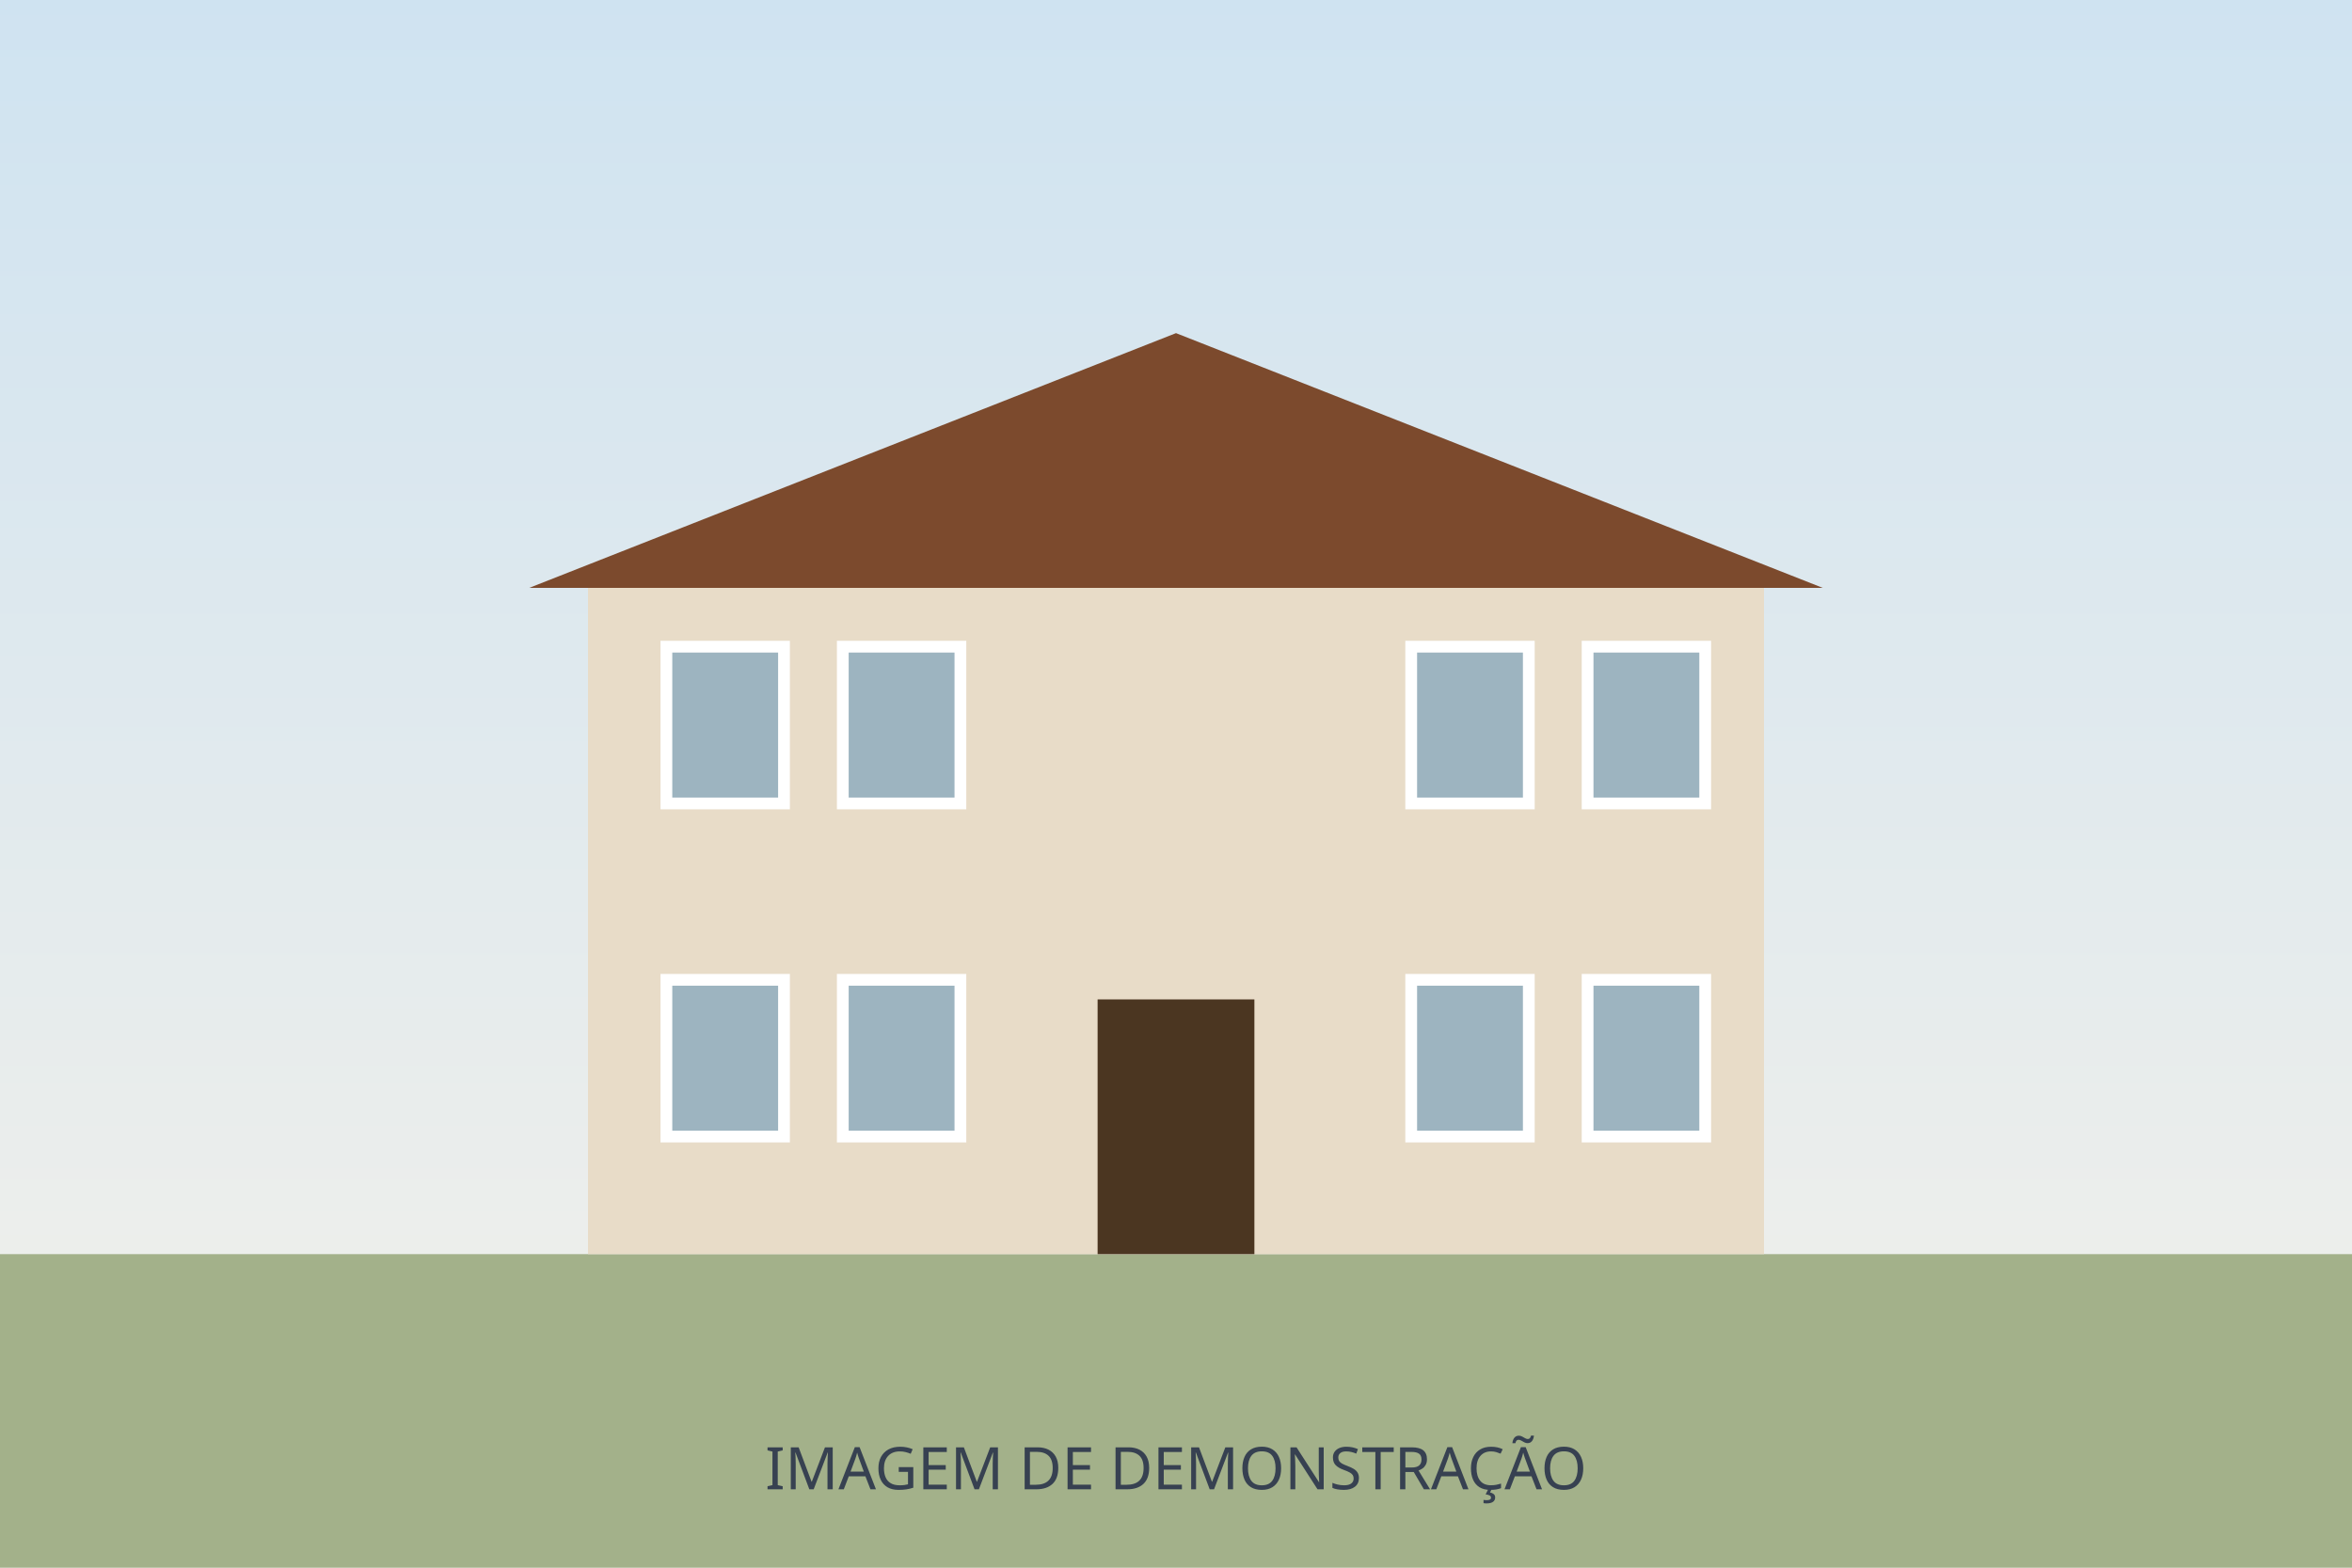
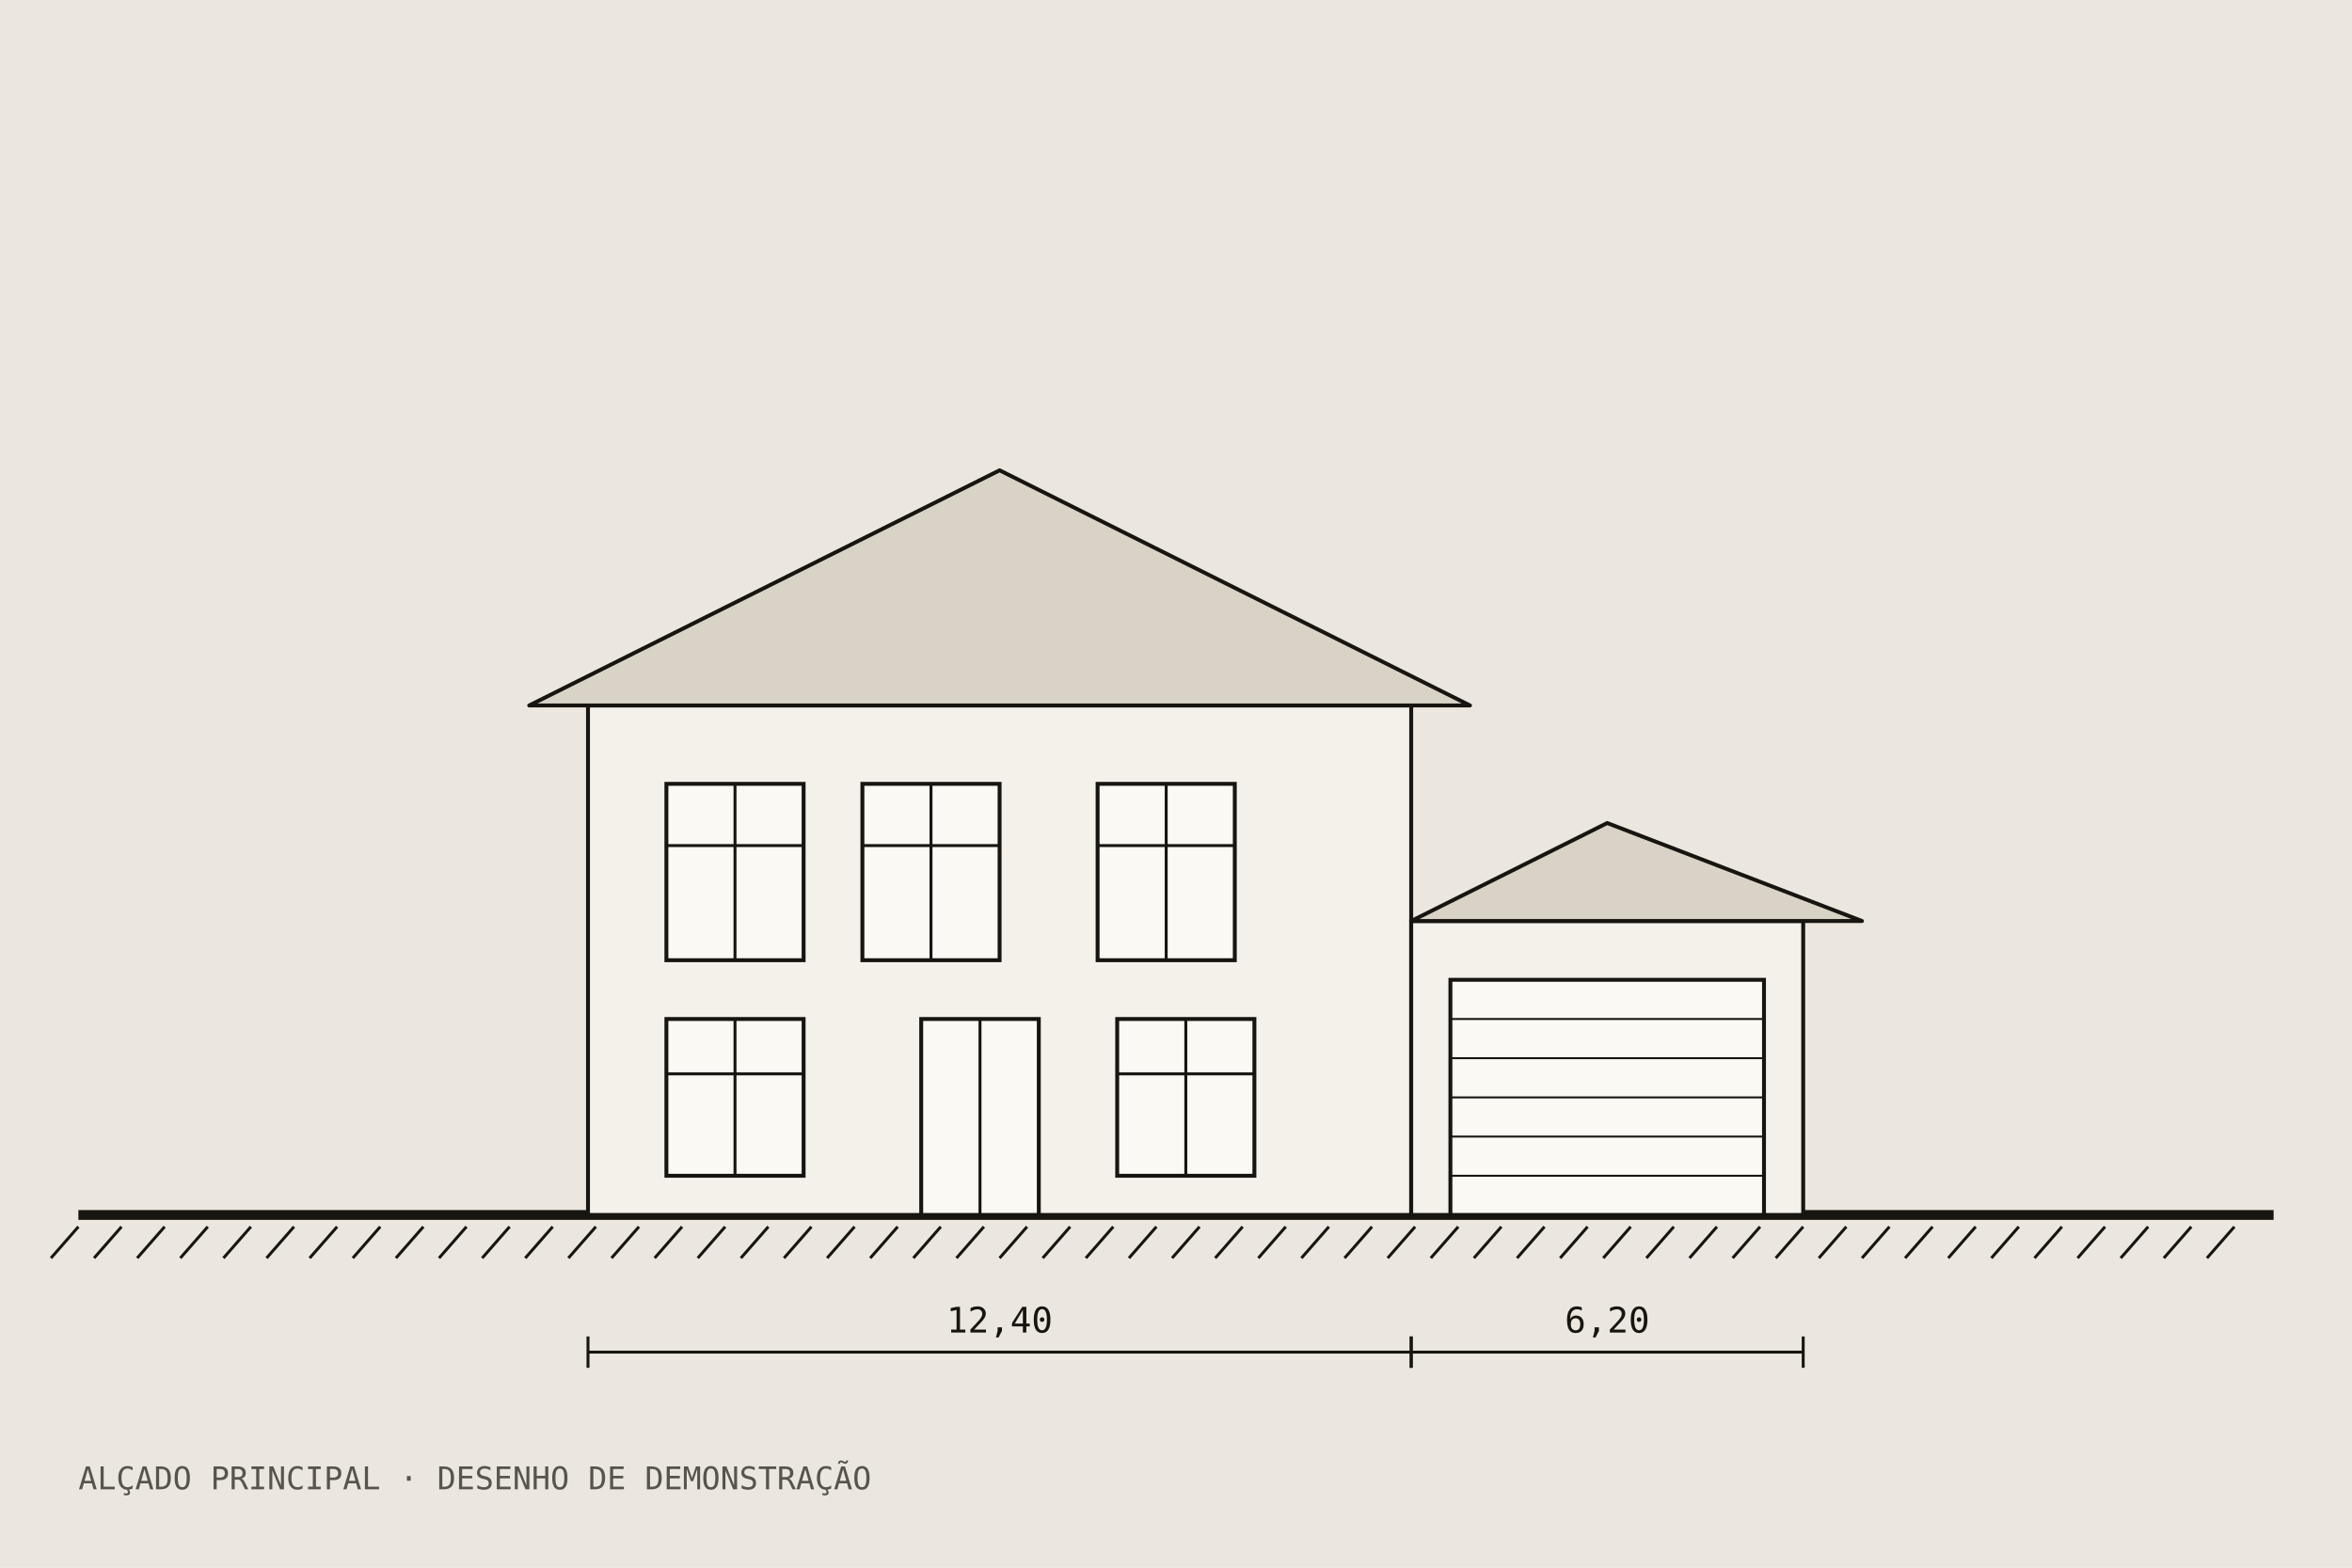
- <svg xmlns="http://www.w3.org/2000/svg" width="1200" height="800" viewBox="0 0 1200 800" role="img" aria-label="Ilustração de demonstração">
-   <defs>
-     <linearGradient id="g" x1="0" y1="0" x2="0" y2="1">
-       <stop offset="0" stop-color="#cfe3f1" />
-       <stop offset="1" stop-color="#f4f1ea" />
-     </linearGradient>
-   </defs>
-   <rect width="1200" height="800" fill="url(#g)" />
-   <rect y="640" width="1200" height="160" fill="#a3b18a" />
-   <rect x="300" y="300" width="600" height="340" fill="#e8dcc8" />
-   <polygon points="270,300 600,170 930,300" fill="#7c4a2d" />
-   <rect x="560" y="510" width="80" height="130" fill="#4b3621" />
-   <rect x="340" y="330" width="60" height="80" fill="#9db4c0" stroke="#fff" stroke-width="6" />
-   <rect x="430" y="330" width="60" height="80" fill="#9db4c0" stroke="#fff" stroke-width="6" />
-   <rect x="720" y="330" width="60" height="80" fill="#9db4c0" stroke="#fff" stroke-width="6" />
-   <rect x="810" y="330" width="60" height="80" fill="#9db4c0" stroke="#fff" stroke-width="6" />
-   <rect x="340" y="500" width="60" height="80" fill="#9db4c0" stroke="#fff" stroke-width="6" />
-   <rect x="430" y="500" width="60" height="80" fill="#9db4c0" stroke="#fff" stroke-width="6" />
-   <rect x="720" y="500" width="60" height="80" fill="#9db4c0" stroke="#fff" stroke-width="6" />
-   <rect x="810" y="500" width="60" height="80" fill="#9db4c0" stroke="#fff" stroke-width="6" />
-   <text x="600" y="760" text-anchor="middle" font-family="sans-serif" font-size="30" fill="#374151">IMAGEM DE DEMONSTRAÇÃO</text>
+ <svg xmlns="http://www.w3.org/2000/svg" width="1200" height="800" viewBox="0 0 1200 800" role="img" aria-label="Desenho de demonstração">
+   <rect width="1200" height="800" fill="#ebe7df" />
+   <line x1="40" y1="620" x2="1160" y2="620" stroke="#17150f" stroke-width="5" />
+   <line x1="40" y1="626" x2="26" y2="642" stroke="#17150f" stroke-width="1.5" />
+   <line x1="62" y1="626" x2="48" y2="642" stroke="#17150f" stroke-width="1.5" />
+   <line x1="84" y1="626" x2="70" y2="642" stroke="#17150f" stroke-width="1.5" />
+   <line x1="106" y1="626" x2="92" y2="642" stroke="#17150f" stroke-width="1.5" />
+   <line x1="128" y1="626" x2="114" y2="642" stroke="#17150f" stroke-width="1.5" />
+   <line x1="150" y1="626" x2="136" y2="642" stroke="#17150f" stroke-width="1.5" />
+   <line x1="172" y1="626" x2="158" y2="642" stroke="#17150f" stroke-width="1.5" />
+   <line x1="194" y1="626" x2="180" y2="642" stroke="#17150f" stroke-width="1.5" />
+   <line x1="216" y1="626" x2="202" y2="642" stroke="#17150f" stroke-width="1.5" />
+   <line x1="238" y1="626" x2="224" y2="642" stroke="#17150f" stroke-width="1.5" />
+   <line x1="260" y1="626" x2="246" y2="642" stroke="#17150f" stroke-width="1.5" />
+   <line x1="282" y1="626" x2="268" y2="642" stroke="#17150f" stroke-width="1.5" />
+   <line x1="304" y1="626" x2="290" y2="642" stroke="#17150f" stroke-width="1.5" />
+   <line x1="326" y1="626" x2="312" y2="642" stroke="#17150f" stroke-width="1.5" />
+   <line x1="348" y1="626" x2="334" y2="642" stroke="#17150f" stroke-width="1.5" />
+   <line x1="370" y1="626" x2="356" y2="642" stroke="#17150f" stroke-width="1.5" />
+   <line x1="392" y1="626" x2="378" y2="642" stroke="#17150f" stroke-width="1.5" />
+   <line x1="414" y1="626" x2="400" y2="642" stroke="#17150f" stroke-width="1.5" />
+   <line x1="436" y1="626" x2="422" y2="642" stroke="#17150f" stroke-width="1.5" />
+   <line x1="458" y1="626" x2="444" y2="642" stroke="#17150f" stroke-width="1.5" />
+   <line x1="480" y1="626" x2="466" y2="642" stroke="#17150f" stroke-width="1.5" />
+   <line x1="502" y1="626" x2="488" y2="642" stroke="#17150f" stroke-width="1.5" />
+   <line x1="524" y1="626" x2="510" y2="642" stroke="#17150f" stroke-width="1.5" />
+   <line x1="546" y1="626" x2="532" y2="642" stroke="#17150f" stroke-width="1.5" />
+   <line x1="568" y1="626" x2="554" y2="642" stroke="#17150f" stroke-width="1.5" />
+   <line x1="590" y1="626" x2="576" y2="642" stroke="#17150f" stroke-width="1.5" />
+   <line x1="612" y1="626" x2="598" y2="642" stroke="#17150f" stroke-width="1.5" />
+   <line x1="634" y1="626" x2="620" y2="642" stroke="#17150f" stroke-width="1.5" />
+   <line x1="656" y1="626" x2="642" y2="642" stroke="#17150f" stroke-width="1.5" />
+   <line x1="678" y1="626" x2="664" y2="642" stroke="#17150f" stroke-width="1.5" />
+   <line x1="700" y1="626" x2="686" y2="642" stroke="#17150f" stroke-width="1.5" />
+   <line x1="722" y1="626" x2="708" y2="642" stroke="#17150f" stroke-width="1.5" />
+   <line x1="744" y1="626" x2="730" y2="642" stroke="#17150f" stroke-width="1.5" />
+   <line x1="766" y1="626" x2="752" y2="642" stroke="#17150f" stroke-width="1.5" />
+   <line x1="788" y1="626" x2="774" y2="642" stroke="#17150f" stroke-width="1.5" />
+   <line x1="810" y1="626" x2="796" y2="642" stroke="#17150f" stroke-width="1.5" />
+   <line x1="832" y1="626" x2="818" y2="642" stroke="#17150f" stroke-width="1.5" />
+   <line x1="854" y1="626" x2="840" y2="642" stroke="#17150f" stroke-width="1.5" />
+   <line x1="876" y1="626" x2="862" y2="642" stroke="#17150f" stroke-width="1.5" />
+   <line x1="898" y1="626" x2="884" y2="642" stroke="#17150f" stroke-width="1.5" />
+   <line x1="920" y1="626" x2="906" y2="642" stroke="#17150f" stroke-width="1.5" />
+   <line x1="942" y1="626" x2="928" y2="642" stroke="#17150f" stroke-width="1.5" />
+   <line x1="964" y1="626" x2="950" y2="642" stroke="#17150f" stroke-width="1.5" />
+   <line x1="986" y1="626" x2="972" y2="642" stroke="#17150f" stroke-width="1.5" />
+   <line x1="1008" y1="626" x2="994" y2="642" stroke="#17150f" stroke-width="1.5" />
+   <line x1="1030" y1="626" x2="1016" y2="642" stroke="#17150f" stroke-width="1.5" />
+   <line x1="1052" y1="626" x2="1038" y2="642" stroke="#17150f" stroke-width="1.5" />
+   <line x1="1074" y1="626" x2="1060" y2="642" stroke="#17150f" stroke-width="1.5" />
+   <line x1="1096" y1="626" x2="1082" y2="642" stroke="#17150f" stroke-width="1.5" />
+   <line x1="1118" y1="626" x2="1104" y2="642" stroke="#17150f" stroke-width="1.5" />
+   <line x1="1140" y1="626" x2="1126" y2="642" stroke="#17150f" stroke-width="1.5" />
+   <rect x="300" y="360" width="420" height="260" fill="#f4f1ea" stroke="#17150f" stroke-width="2" />
+   <rect x="720" y="470" width="200" height="150" fill="#f4f1ea" stroke="#17150f" stroke-width="2" />
+   <polygon points="270,360 510,240 750,360" fill="#d9d3c7" stroke="#17150f" stroke-width="2" stroke-linejoin="round" />
+   <polygon points="720,470 820,420 950,470" fill="#d9d3c7" stroke="#17150f" stroke-width="2" stroke-linejoin="round" />
+   <rect x="340" y="400" width="70" height="90" fill="#fbf9f4" stroke="#17150f" stroke-width="2" />
+   <line x1="375.0" y1="400" x2="375.0" y2="490" stroke="#17150f" stroke-width="1.5" />
+   <line x1="340" y1="431.5" x2="410" y2="431.5" stroke="#17150f" stroke-width="1.5" />
+   <rect x="440" y="400" width="70" height="90" fill="#fbf9f4" stroke="#17150f" stroke-width="2" />
+   <line x1="475.0" y1="400" x2="475.0" y2="490" stroke="#17150f" stroke-width="1.5" />
+   <line x1="440" y1="431.5" x2="510" y2="431.5" stroke="#17150f" stroke-width="1.5" />
+   <rect x="560" y="400" width="70" height="90" fill="#fbf9f4" stroke="#17150f" stroke-width="2" />
+   <line x1="595.0" y1="400" x2="595.0" y2="490" stroke="#17150f" stroke-width="1.5" />
+   <line x1="560" y1="431.5" x2="630" y2="431.5" stroke="#17150f" stroke-width="1.5" />
+   <rect x="340" y="520" width="70" height="80" fill="#fbf9f4" stroke="#17150f" stroke-width="2" />
+   <line x1="375.0" y1="520" x2="375.0" y2="600" stroke="#17150f" stroke-width="1.5" />
+   <line x1="340" y1="548.0" x2="410" y2="548.0" stroke="#17150f" stroke-width="1.5" />
+   <rect x="470" y="520" width="60" height="100" fill="#fbf9f4" stroke="#17150f" stroke-width="2" />
+   <line x1="500.0" y1="520" x2="500.0" y2="620" stroke="#17150f" stroke-width="1.5" />
+   <rect x="570" y="520" width="70" height="80" fill="#fbf9f4" stroke="#17150f" stroke-width="2" />
+   <line x1="605.0" y1="520" x2="605.0" y2="600" stroke="#17150f" stroke-width="1.5" />
+   <line x1="570" y1="548.0" x2="640" y2="548.0" stroke="#17150f" stroke-width="1.5" />
+   <rect x="740" y="500" width="160" height="120" fill="#fbf9f4" stroke="#17150f" stroke-width="2" />
+   <line x1="740" y1="520" x2="900" y2="520" stroke="#17150f" stroke-width="1" />
+   <line x1="740" y1="540" x2="900" y2="540" stroke="#17150f" stroke-width="1" />
+   <line x1="740" y1="560" x2="900" y2="560" stroke="#17150f" stroke-width="1" />
+   <line x1="740" y1="580" x2="900" y2="580" stroke="#17150f" stroke-width="1" />
+   <line x1="740" y1="600" x2="900" y2="600" stroke="#17150f" stroke-width="1" />
+   <line x1="300" y1="690" x2="720" y2="690" stroke="#17150f" stroke-width="1.5" />
+   <line x1="300" y1="682" x2="300" y2="698" stroke="#17150f" stroke-width="1.5" />
+   <line x1="720" y1="682" x2="720" y2="698" stroke="#17150f" stroke-width="1.5" />
+   <text x="510.0" y="680" text-anchor="middle" font-family="monospace" font-size="18" fill="#17150f">12,40</text>
+   <line x1="720" y1="690" x2="920" y2="690" stroke="#17150f" stroke-width="1.5" />
+   <line x1="720" y1="682" x2="720" y2="698" stroke="#17150f" stroke-width="1.5" />
+   <line x1="920" y1="682" x2="920" y2="698" stroke="#17150f" stroke-width="1.5" />
+   <text x="820.0" y="680" text-anchor="middle" font-family="monospace" font-size="18" fill="#17150f">6,20</text>
+   <text x="40" y="760" font-family="monospace" font-size="16" fill="#17150f" opacity=".7">ALÇADO PRINCIPAL · DESENHO DE DEMONSTRAÇÃO</text>
</svg>
